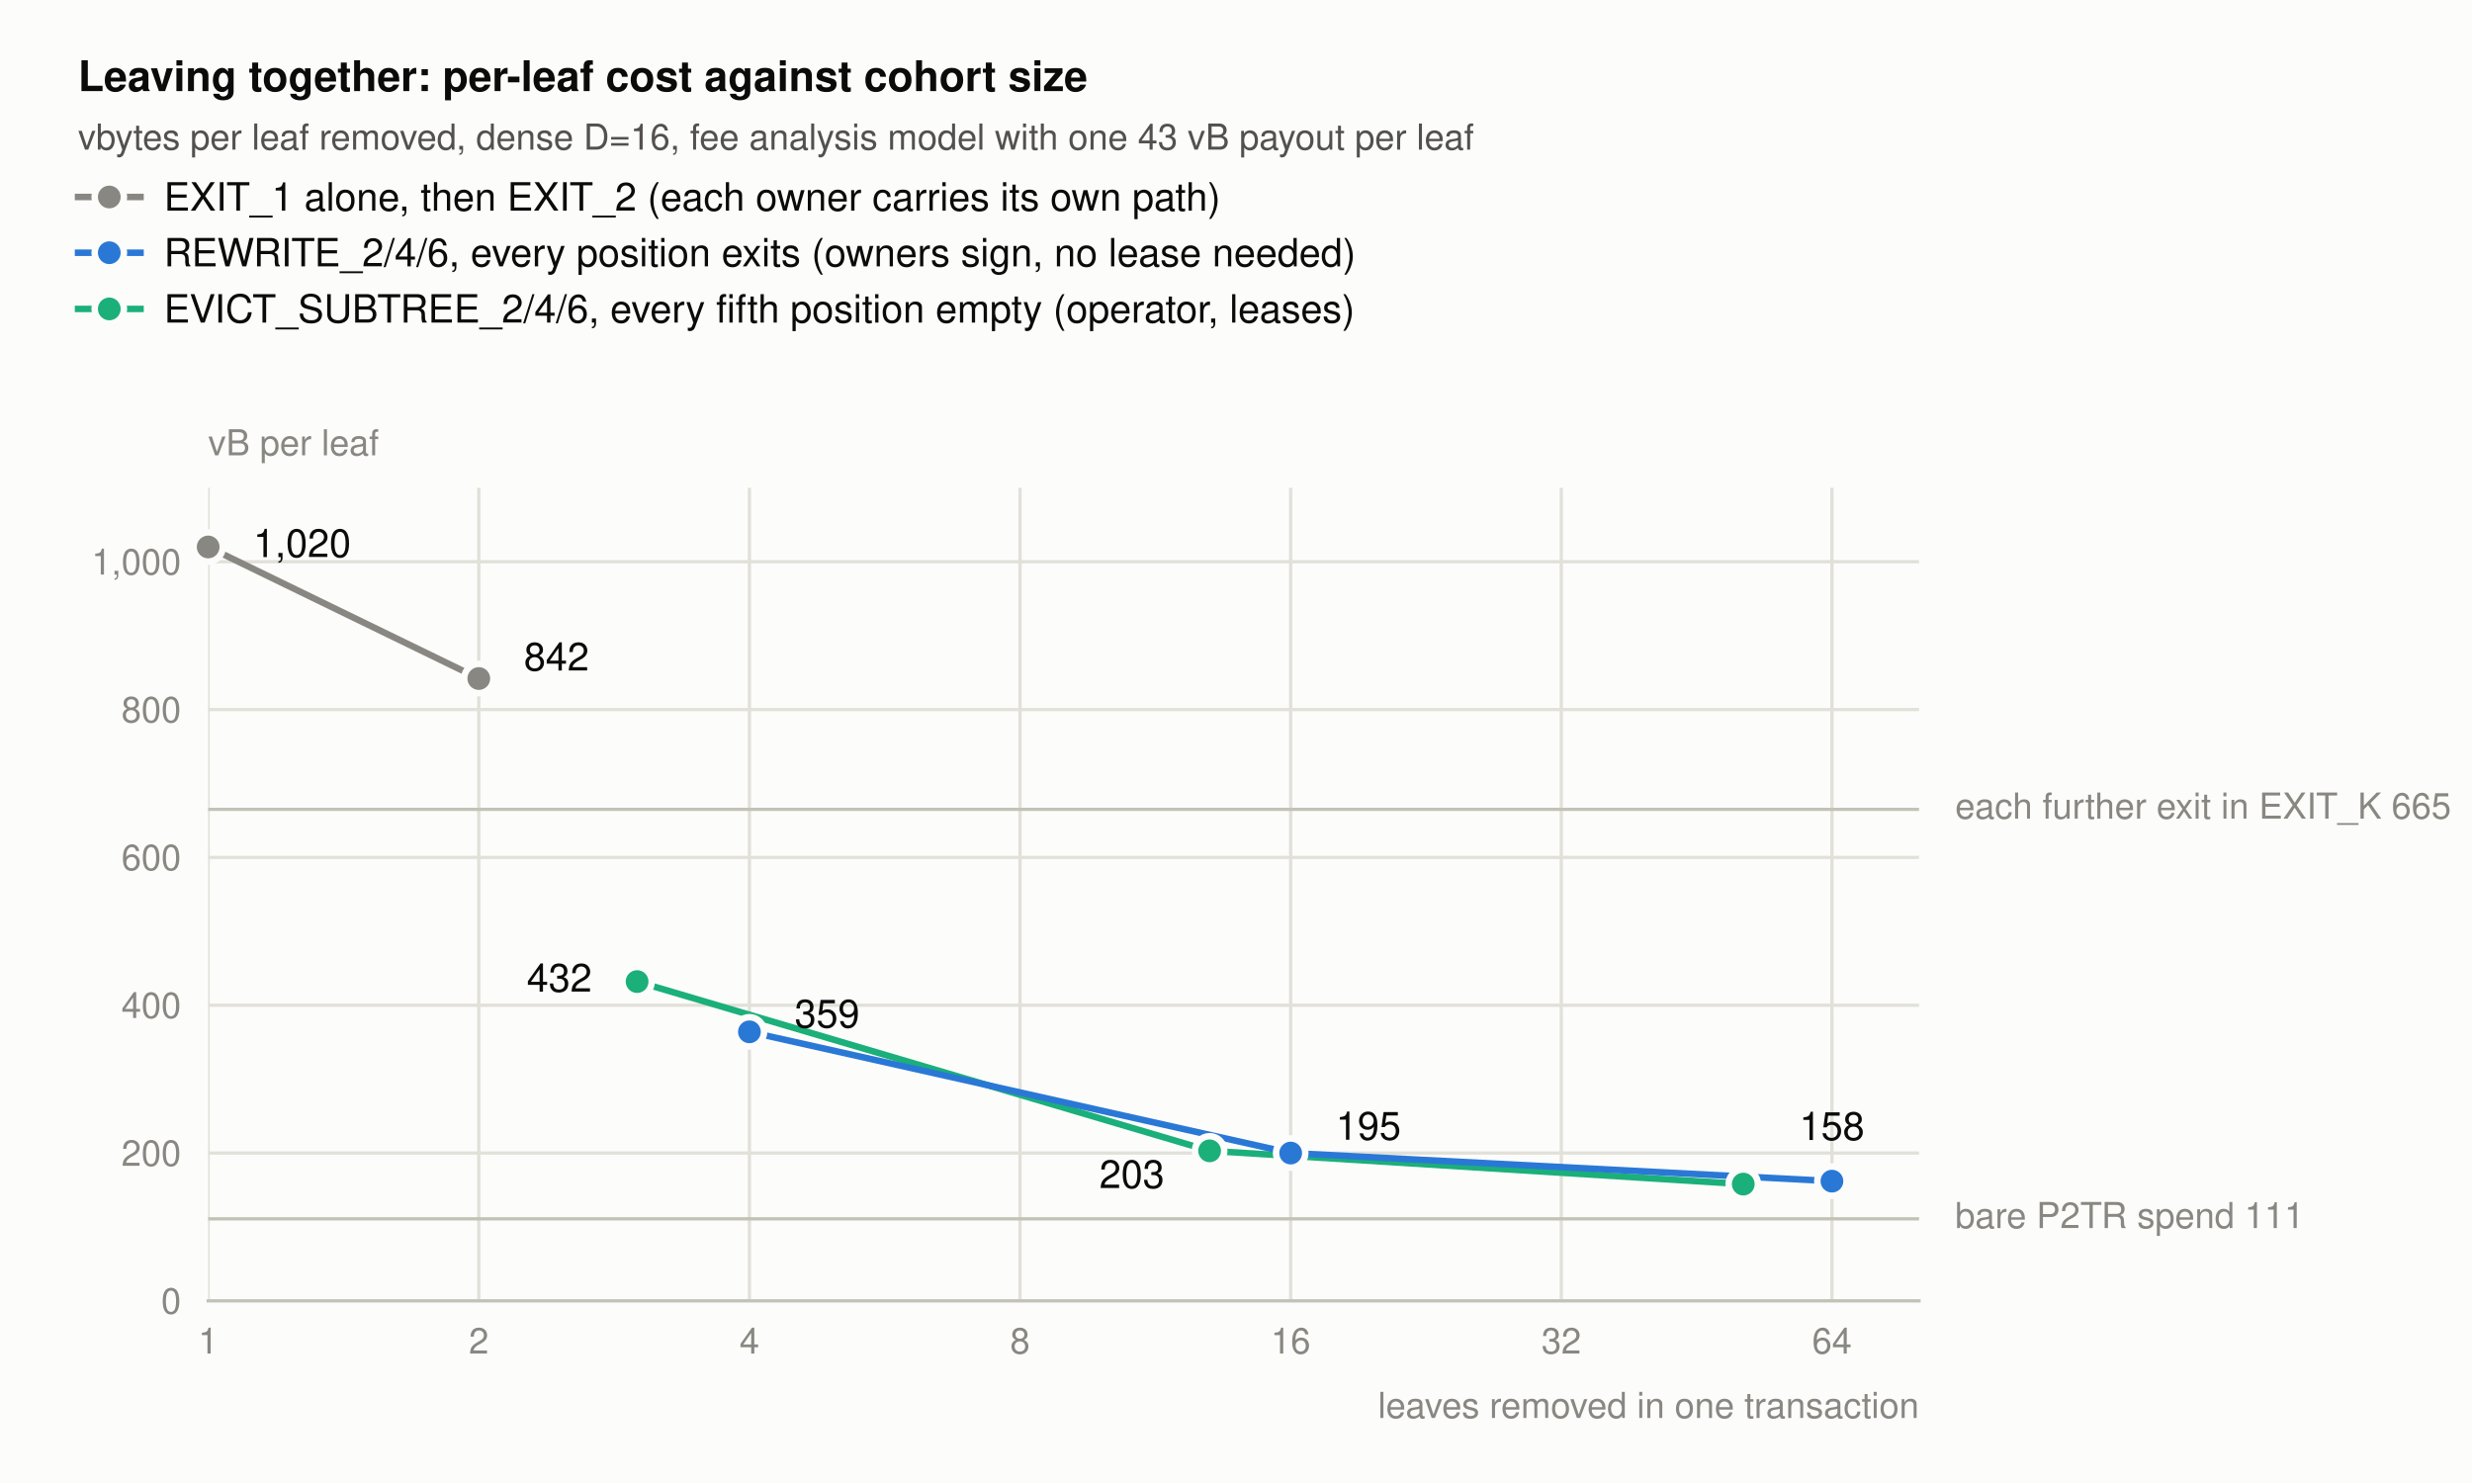
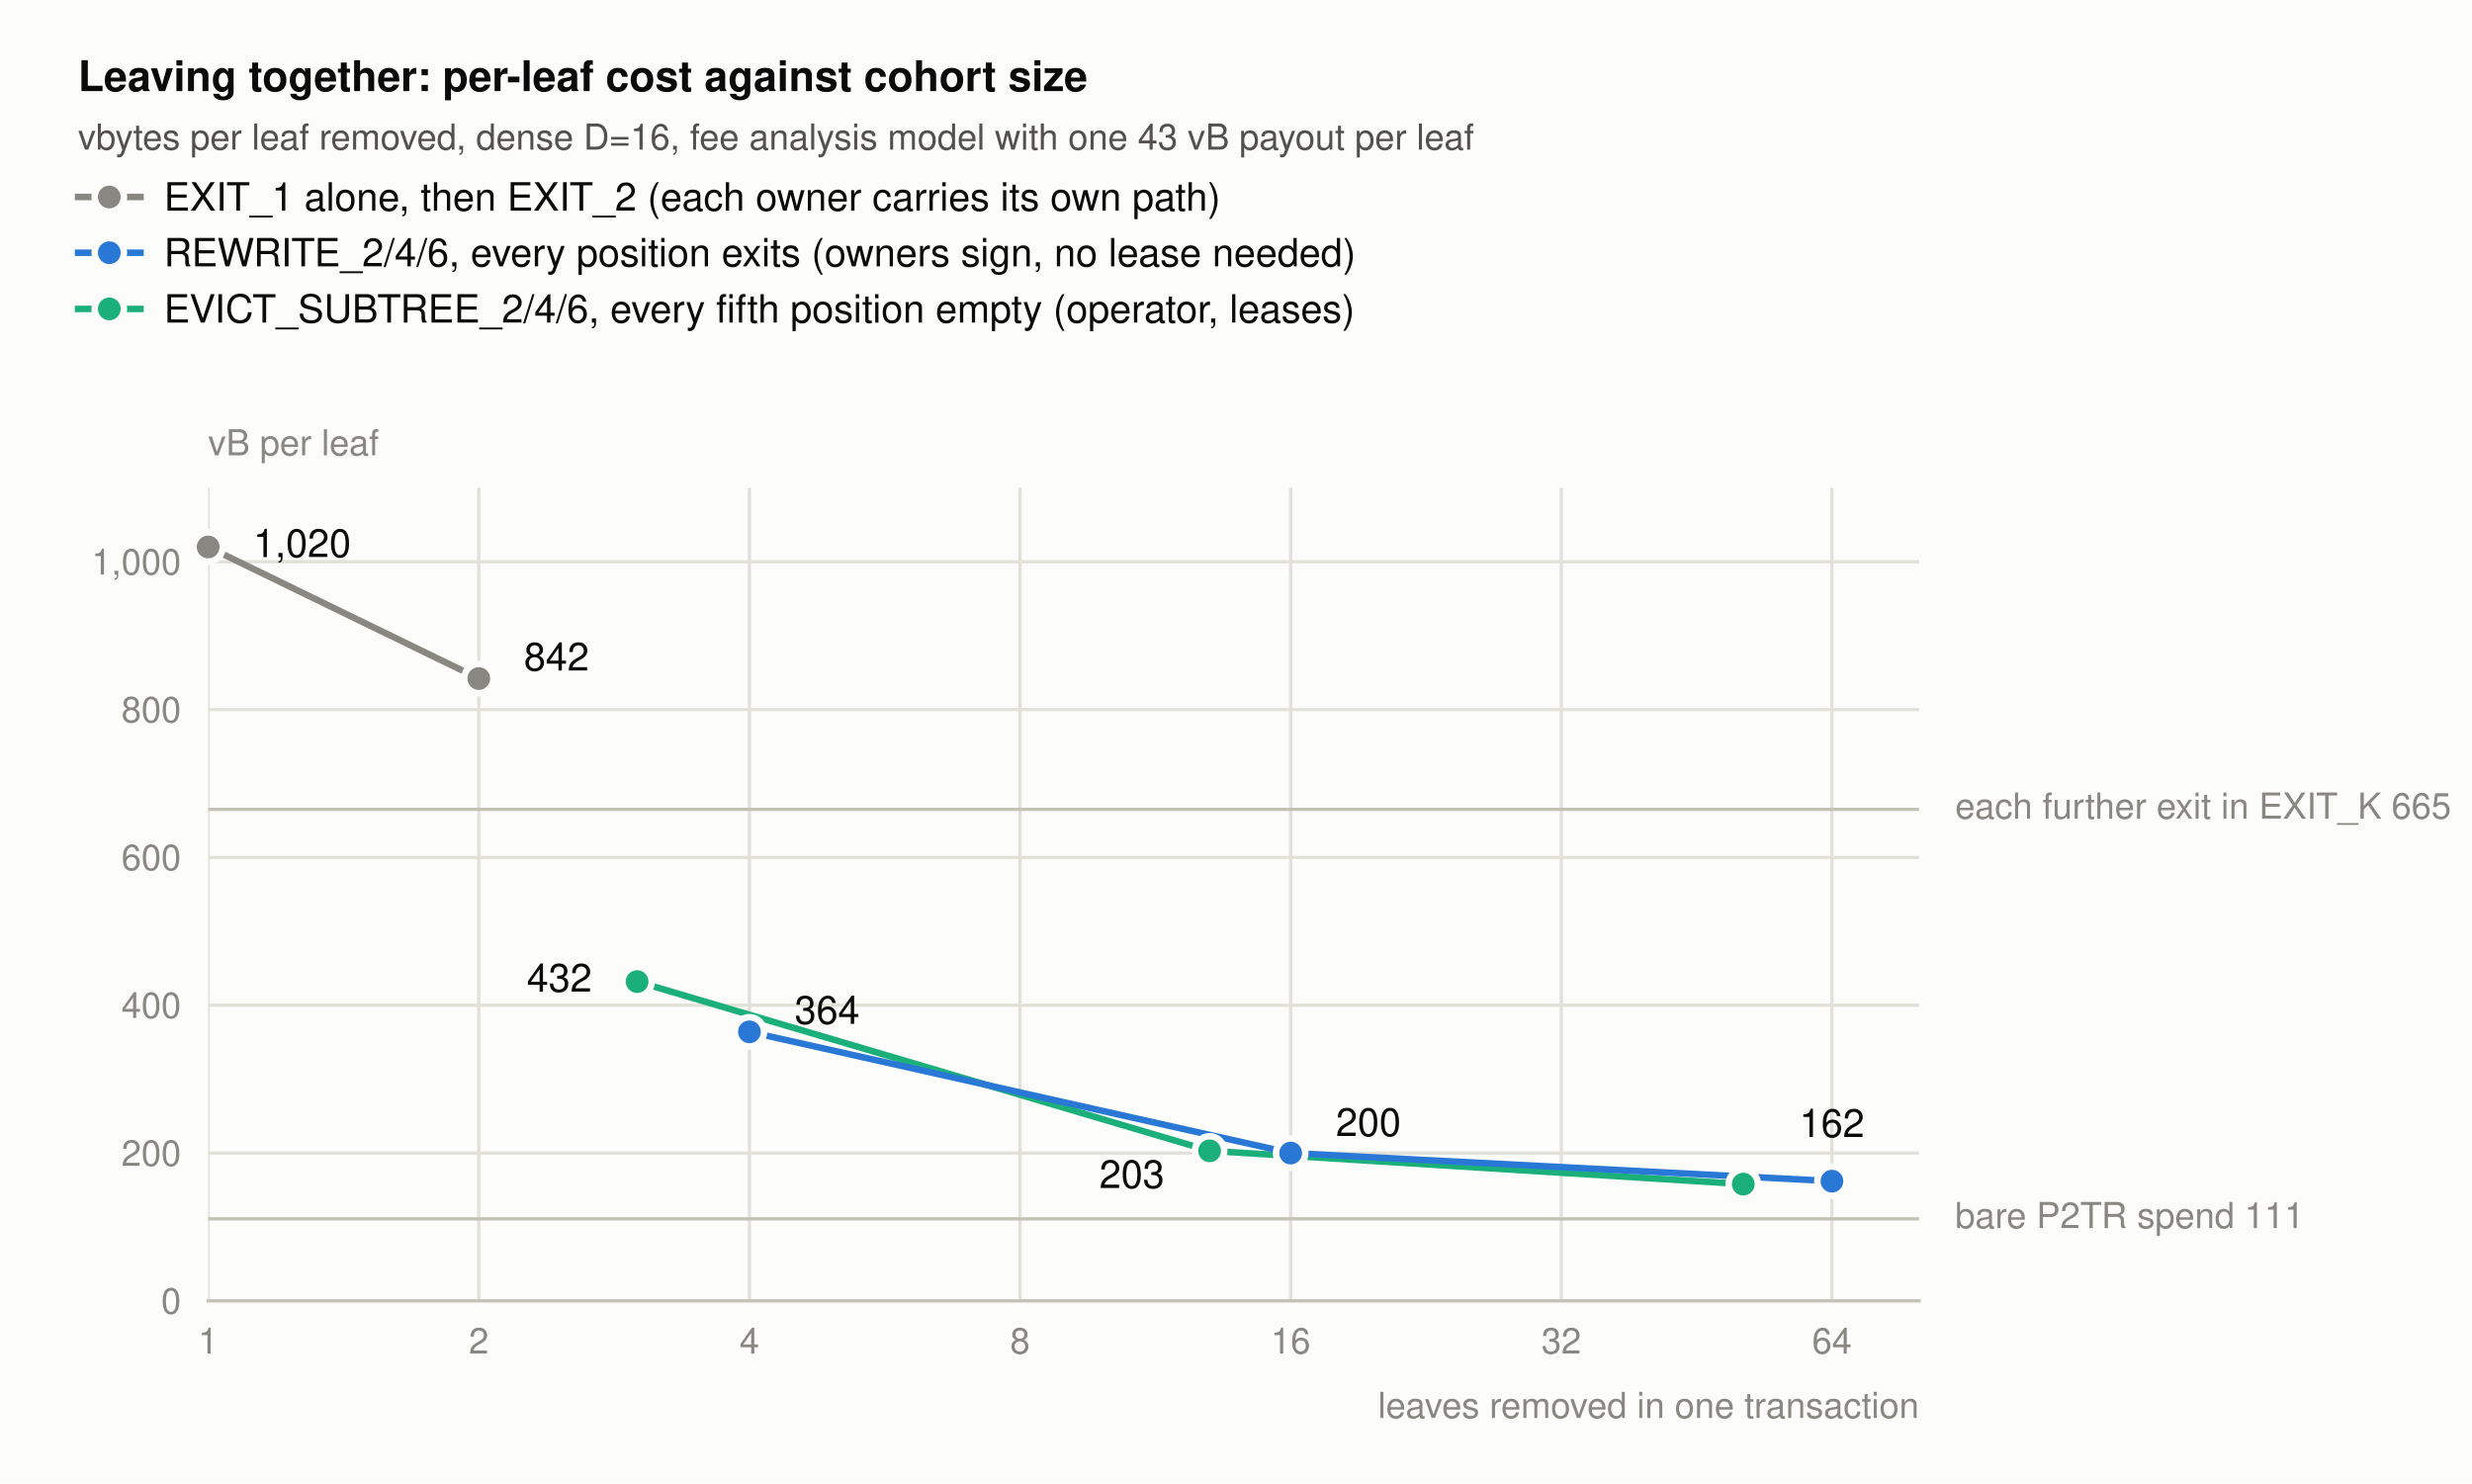
<svg xmlns="http://www.w3.org/2000/svg" xmlns:xlink="http://www.w3.org/1999/xlink" width="547.2pt" height="328.32pt" viewBox="0 0 547.2 328.32" version="1.1">
  <defs>
    <style type="text/css">*{stroke-linejoin: round; stroke-linecap: butt}</style>
  </defs>
  <g id="figure_1">
    <g id="patch_1">
      <path d="M 0 328.32  L 547.2 328.32  L 547.2 0  L 0 0  z " style="fill: #fcfcfb" />
    </g>
    <g id="axes_1">
      <g id="patch_2">
        <path d="M 46.08 288  L 424.8 288  L 424.8 108  L 46.08 108  z " style="fill: #fcfcfb" />
      </g>
      <g id="matplotlib.axis_1">
        <g id="xtick_1">
          <g id="line2d_1">
            <path d="M 46.08 288  L 46.08 108  " clip-path="url(#p14ac6d2b6f)" style="fill: none; stroke: #e1e0d9; stroke-width: 0.72; stroke-linecap: square" />
          </g>
          <g id="line2d_2" />
          <g id="text_1">
            <text style="font-size: 7.92px; font-family: 'Helvetica Neue', 'Helvetica', 'Arial', 'DejaVu Sans', sans-serif; text-anchor: middle; fill: #898781" x="46.08" y="299.655" transform="rotate(-0 46.08 299.6554)">1</text>
          </g>
        </g>
        <g id="xtick_2">
          <g id="line2d_3">
            <path d="M 105.986 288  L 105.986 108  " clip-path="url(#p14ac6d2b6f)" style="fill: none; stroke: #e1e0d9; stroke-width: 0.72; stroke-linecap: square" />
          </g>
          <g id="line2d_4" />
          <g id="text_2">
            <text style="font-size: 7.92px; font-family: 'Helvetica Neue', 'Helvetica', 'Arial', 'DejaVu Sans', sans-serif; text-anchor: middle; fill: #898781" x="105.986" y="299.655" transform="rotate(-0 105.9858 299.6554)">2</text>
          </g>
        </g>
        <g id="xtick_3">
          <g id="line2d_5">
            <path d="M 165.892 288  L 165.892 108  " clip-path="url(#p14ac6d2b6f)" style="fill: none; stroke: #e1e0d9; stroke-width: 0.72; stroke-linecap: square" />
          </g>
          <g id="line2d_6" />
          <g id="text_3">
            <text style="font-size: 7.92px; font-family: 'Helvetica Neue', 'Helvetica', 'Arial', 'DejaVu Sans', sans-serif; text-anchor: middle; fill: #898781" x="165.892" y="299.655" transform="rotate(-0 165.8915 299.6554)">4</text>
          </g>
        </g>
        <g id="xtick_4">
          <g id="line2d_7">
            <path d="M 225.797 288  L 225.797 108  " clip-path="url(#p14ac6d2b6f)" style="fill: none; stroke: #e1e0d9; stroke-width: 0.72; stroke-linecap: square" />
          </g>
          <g id="line2d_8" />
          <g id="text_4">
            <text style="font-size: 7.92px; font-family: 'Helvetica Neue', 'Helvetica', 'Arial', 'DejaVu Sans', sans-serif; text-anchor: middle; fill: #898781" x="225.797" y="299.655" transform="rotate(-0 225.7973 299.6554)">8</text>
          </g>
        </g>
        <g id="xtick_5">
          <g id="line2d_9">
            <path d="M 285.703 288  L 285.703 108  " clip-path="url(#p14ac6d2b6f)" style="fill: none; stroke: #e1e0d9; stroke-width: 0.72; stroke-linecap: square" />
          </g>
          <g id="line2d_10" />
          <g id="text_5">
            <text style="font-size: 7.92px; font-family: 'Helvetica Neue', 'Helvetica', 'Arial', 'DejaVu Sans', sans-serif; text-anchor: middle; fill: #898781" x="285.703" y="299.655" transform="rotate(-0 285.7031 299.6554)">16</text>
          </g>
        </g>
        <g id="xtick_6">
          <g id="line2d_11">
            <path d="M 345.609 288  L 345.609 108  " clip-path="url(#p14ac6d2b6f)" style="fill: none; stroke: #e1e0d9; stroke-width: 0.72; stroke-linecap: square" />
          </g>
          <g id="line2d_12" />
          <g id="text_6">
            <text style="font-size: 7.92px; font-family: 'Helvetica Neue', 'Helvetica', 'Arial', 'DejaVu Sans', sans-serif; text-anchor: middle; fill: #898781" x="345.609" y="299.655" transform="rotate(-0 345.6089 299.6554)">32</text>
          </g>
        </g>
        <g id="xtick_7">
          <g id="line2d_13">
            <path d="M 405.515 288  L 405.515 108  " clip-path="url(#p14ac6d2b6f)" style="fill: none; stroke: #e1e0d9; stroke-width: 0.72; stroke-linecap: square" />
          </g>
          <g id="line2d_14" />
          <g id="text_7">
            <text style="font-size: 7.92px; font-family: 'Helvetica Neue', 'Helvetica', 'Arial', 'DejaVu Sans', sans-serif; text-anchor: middle; fill: #898781" x="405.515" y="299.655" transform="rotate(-0 405.5146 299.6554)">64</text>
          </g>
        </g>
      </g>
      <g id="matplotlib.axis_2">
        <g id="ytick_1">
          <g id="line2d_15">
            <path d="M 46.08 288  L 424.8 288  " clip-path="url(#p14ac6d2b6f)" style="fill: none; stroke: #e1e0d9; stroke-width: 0.72; stroke-linecap: square" />
          </g>
          <g id="line2d_16" />
          <g id="text_8">
            <text style="font-size: 7.92px; font-family: 'Helvetica Neue', 'Helvetica', 'Arial', 'DejaVu Sans', sans-serif; text-anchor: end; fill: #898781" x="40.08" y="290.828" transform="rotate(-0 40.08 290.8277)">0</text>
          </g>
        </g>
        <g id="ytick_2">
          <g id="line2d_17">
            <path d="M 46.08 255.273  L 424.8 255.273  " clip-path="url(#p14ac6d2b6f)" style="fill: none; stroke: #e1e0d9; stroke-width: 0.72; stroke-linecap: square" />
          </g>
          <g id="line2d_18" />
          <g id="text_9">
            <text style="font-size: 7.92px; font-family: 'Helvetica Neue', 'Helvetica', 'Arial', 'DejaVu Sans', sans-serif; text-anchor: end; fill: #898781" x="40.08" y="258.1" transform="rotate(-0 40.08 258.1004)">200</text>
          </g>
        </g>
        <g id="ytick_3">
          <g id="line2d_19">
            <path d="M 46.08 222.545  L 424.8 222.545  " clip-path="url(#p14ac6d2b6f)" style="fill: none; stroke: #e1e0d9; stroke-width: 0.72; stroke-linecap: square" />
          </g>
          <g id="line2d_20" />
          <g id="text_10">
            <text style="font-size: 7.92px; font-family: 'Helvetica Neue', 'Helvetica', 'Arial', 'DejaVu Sans', sans-serif; text-anchor: end; fill: #898781" x="40.08" y="225.373" transform="rotate(-0 40.08 225.3731)">400</text>
          </g>
        </g>
        <g id="ytick_4">
          <g id="line2d_21">
            <path d="M 46.08 189.818  L 424.8 189.818  " clip-path="url(#p14ac6d2b6f)" style="fill: none; stroke: #e1e0d9; stroke-width: 0.72; stroke-linecap: square" />
          </g>
          <g id="line2d_22" />
          <g id="text_11">
            <text style="font-size: 7.92px; font-family: 'Helvetica Neue', 'Helvetica', 'Arial', 'DejaVu Sans', sans-serif; text-anchor: end; fill: #898781" x="40.08" y="192.646" transform="rotate(-0 40.08 192.6459)">600</text>
          </g>
        </g>
        <g id="ytick_5">
          <g id="line2d_23">
            <path d="M 46.08 157.091  L 424.8 157.091  " clip-path="url(#p14ac6d2b6f)" style="fill: none; stroke: #e1e0d9; stroke-width: 0.72; stroke-linecap: square" />
          </g>
          <g id="line2d_24" />
          <g id="text_12">
            <text style="font-size: 7.92px; font-family: 'Helvetica Neue', 'Helvetica', 'Arial', 'DejaVu Sans', sans-serif; text-anchor: end; fill: #898781" x="40.08" y="159.919" transform="rotate(-0 40.08 159.9186)">800</text>
          </g>
        </g>
        <g id="ytick_6">
          <g id="line2d_25">
            <path d="M 46.08 124.364  L 424.8 124.364  " clip-path="url(#p14ac6d2b6f)" style="fill: none; stroke: #e1e0d9; stroke-width: 0.72; stroke-linecap: square" />
          </g>
          <g id="line2d_26" />
          <g id="text_13">
            <text style="font-size: 7.92px; font-family: 'Helvetica Neue', 'Helvetica', 'Arial', 'DejaVu Sans', sans-serif; text-anchor: end; fill: #898781" x="40.08" y="127.191" transform="rotate(-0 40.08 127.1913)">1,000</text>
          </g>
        </g>
      </g>
      <g id="line2d_27">
        <path d="M 46.08 179.182  L 424.8 179.182  " clip-path="url(#p14ac6d2b6f)" style="fill: none; stroke: #c3c2b7; stroke-width: 0.72; stroke-linecap: square" />
      </g>
      <g id="line2d_28">
        <path d="M 46.08 269.836  L 424.8 269.836  " clip-path="url(#p14ac6d2b6f)" style="fill: none; stroke: #c3c2b7; stroke-width: 0.72; stroke-linecap: square" />
      </g>
      <g id="patch_3">
        <path d="M 46.08 288  L 424.8 288  " style="fill: none; stroke: #c3c2b7; stroke-width: 0.72; stroke-linejoin: miter; stroke-linecap: square" />
      </g>
      <g id="text_14">
        <text style="font-size: 7.92px; font-family: 'Helvetica Neue', 'Helvetica', 'Arial', 'DejaVu Sans', sans-serif; text-anchor: start; fill: #898781" x="432.8" y="181.229" transform="rotate(-0 432.8 181.2293)">each further exit in EXIT_K 665</text>
      </g>
      <g id="text_15">
        <text style="font-size: 7.92px; font-family: 'Helvetica Neue', 'Helvetica', 'Arial', 'DejaVu Sans', sans-serif; text-anchor: start; fill: #898781" x="432.8" y="271.884" transform="rotate(-0 432.8 271.8838)">bare P2TR spend 111</text>
      </g>
      <g id="line2d_29">
        <path d="M 46.08 121.091  L 105.986 150.218  " clip-path="url(#p14ac6d2b6f)" style="fill: none; stroke: #898781; stroke-width: 1.44; stroke-linecap: round" />
      </g>
      <g id="line2d_30">
        <path d="M 141.028 217.309  L 267.758 254.782  L 385.891 262.145  " clip-path="url(#p14ac6d2b6f)" style="fill: none; stroke: #1baf7a; stroke-width: 1.44; stroke-linecap: round" />
      </g>
      <g id="line2d_31">
        <path d="M 165.892 228.436  L 285.703 255.273  L 405.515 261.491  " clip-path="url(#p14ac6d2b6f)" style="fill: none; stroke: #2a78d6; stroke-width: 1.44; stroke-linecap: round" />
      </g>
      <g id="text_16">
        <text style="font-size: 8.64px; font-family: 'Helvetica Neue', 'Helvetica', 'Arial', 'DejaVu Sans', sans-serif; text-anchor: start; fill: #0b0b0b" x="56.08" y="123.324" transform="rotate(-0 56.08 123.3245)">1,020</text>
      </g>
      <g id="text_17">
        <text style="font-size: 8.64px; font-family: 'Helvetica Neue', 'Helvetica', 'Arial', 'DejaVu Sans', sans-serif; text-anchor: start; fill: #0b0b0b" x="115.986" y="148.452" transform="rotate(-0 115.9858 148.4518)">842</text>
      </g>
      <g id="text_18">
        <text style="font-size: 8.64px; font-family: 'Helvetica Neue', 'Helvetica', 'Arial', 'DejaVu Sans', sans-serif; text-anchor: end; fill: #0b0b0b" x="131.028" y="219.543" transform="rotate(-0 131.0284 219.5427)">432</text>
      </g>
      <g id="text_19">
-         <text style="font-size: 8.64px; font-family: 'Helvetica Neue', 'Helvetica', 'Arial', 'DejaVu Sans', sans-serif; text-anchor: start; fill: #0b0b0b" x="175.892" y="227.488" transform="rotate(-0 175.8915 227.4881)">359</text>
+         <text style="font-size: 8.64px; font-family: 'Helvetica Neue', 'Helvetica', 'Arial', 'DejaVu Sans', sans-serif; text-anchor: start; fill: #0b0b0b" x="175.892" y="226.67" transform="rotate(-0 175.8915 226.6699)">364</text>
      </g>
      <g id="text_20">
        <text style="font-size: 8.64px; font-family: 'Helvetica Neue', 'Helvetica', 'Arial', 'DejaVu Sans', sans-serif; text-anchor: end; fill: #0b0b0b" x="257.758" y="263.015" transform="rotate(-0 257.7577 263.0154)">203</text>
      </g>
      <g id="text_21">
-         <text style="font-size: 8.64px; font-family: 'Helvetica Neue', 'Helvetica', 'Arial', 'DejaVu Sans', sans-serif; text-anchor: start; fill: #0b0b0b" x="295.703" y="252.324" transform="rotate(-0 295.7031 252.3245)">195</text>
+         <text style="font-size: 8.64px; font-family: 'Helvetica Neue', 'Helvetica', 'Arial', 'DejaVu Sans', sans-serif; text-anchor: start; fill: #0b0b0b" x="295.703" y="251.506" transform="rotate(-0 295.7031 251.5063)">200</text>
      </g>
      <g id="text_22">
-         <text style="font-size: 8.64px; font-family: 'Helvetica Neue', 'Helvetica', 'Arial', 'DejaVu Sans', sans-serif; text-anchor: middle; fill: #0b0b0b" x="405.515" y="252.379" transform="rotate(-0 405.5146 252.379)">158</text>
+         <text style="font-size: 8.64px; font-family: 'Helvetica Neue', 'Helvetica', 'Arial', 'DejaVu Sans', sans-serif; text-anchor: middle; fill: #0b0b0b" x="405.515" y="251.724" transform="rotate(-0 405.5146 251.7245)">162</text>
      </g>
      <g id="line2d_32">
        <defs>
          <path id="m3a61902f1b" d="M 0 3.24  C 0.859 3.24 1.683 2.899 2.291 2.291  C 2.899 1.683 3.24 0.859 3.24 0  C 3.24 -0.859 2.899 -1.683 2.291 -2.291  C 1.683 -2.899 0.859 -3.24 0 -3.24  C -0.859 -3.24 -1.683 -2.899 -2.291 -2.291  C -2.899 -1.683 -3.24 -0.859 -3.24 0  C -3.24 0.859 -2.899 1.683 -2.291 2.291  C -1.683 2.899 -0.859 3.24 0 3.24  z " style="stroke: #fcfcfb; stroke-width: 1.44" />
        </defs>
        <g>
          <use xlink:href="#m3a61902f1b" x="46.08" y="121.091" style="fill: #898781; stroke: #fcfcfb; stroke-width: 1.44" />
          <use xlink:href="#m3a61902f1b" x="105.986" y="150.218" style="fill: #898781; stroke: #fcfcfb; stroke-width: 1.44" />
        </g>
      </g>
      <g id="line2d_33">
        <defs>
          <path id="m87397ed6df" d="M 0 3.24  C 0.859 3.24 1.683 2.899 2.291 2.291  C 2.899 1.683 3.24 0.859 3.24 0  C 3.24 -0.859 2.899 -1.683 2.291 -2.291  C 1.683 -2.899 0.859 -3.24 0 -3.24  C -0.859 -3.24 -1.683 -2.899 -2.291 -2.291  C -2.899 -1.683 -3.24 -0.859 -3.24 0  C -3.24 0.859 -2.899 1.683 -2.291 2.291  C -1.683 2.899 -0.859 3.24 0 3.24  z " style="stroke: #fcfcfb; stroke-width: 1.44" />
        </defs>
        <g>
          <use xlink:href="#m87397ed6df" x="141.028" y="217.309" style="fill: #1baf7a; stroke: #fcfcfb; stroke-width: 1.44" />
          <use xlink:href="#m87397ed6df" x="267.758" y="254.782" style="fill: #1baf7a; stroke: #fcfcfb; stroke-width: 1.44" />
          <use xlink:href="#m87397ed6df" x="385.891" y="262.145" style="fill: #1baf7a; stroke: #fcfcfb; stroke-width: 1.44" />
        </g>
      </g>
      <g id="line2d_34">
        <defs>
          <path id="m91e511d111" d="M 0 3.24  C 0.859 3.24 1.683 2.899 2.291 2.291  C 2.899 1.683 3.24 0.859 3.24 0  C 3.24 -0.859 2.899 -1.683 2.291 -2.291  C 1.683 -2.899 0.859 -3.24 0 -3.24  C -0.859 -3.24 -1.683 -2.899 -2.291 -2.291  C -2.899 -1.683 -3.24 -0.859 -3.24 0  C -3.24 0.859 -2.899 1.683 -2.291 2.291  C -1.683 2.899 -0.859 3.24 0 3.24  z " style="stroke: #fcfcfb; stroke-width: 1.44" />
        </defs>
        <g>
          <use xlink:href="#m91e511d111" x="165.892" y="228.436" style="fill: #2a78d6; stroke: #fcfcfb; stroke-width: 1.44" />
          <use xlink:href="#m91e511d111" x="285.703" y="255.273" style="fill: #2a78d6; stroke: #fcfcfb; stroke-width: 1.44" />
          <use xlink:href="#m91e511d111" x="405.515" y="261.491" style="fill: #2a78d6; stroke: #fcfcfb; stroke-width: 1.44" />
        </g>
      </g>
    </g>
    <g id="text_23">
      <text style="font-weight: 600; font-size: 9.36px; font-family: 'Helvetica Neue', 'Helvetica', 'Arial', 'DejaVu Sans', sans-serif; text-anchor: start; fill: #0b0b0b" x="17.28" y="20.16" transform="rotate(-0 17.28 20.16)">Leaving together: per-leaf cost against cohort size</text>
    </g>
    <g id="text_24">
      <text style="font-size: 7.92px; font-family: 'Helvetica Neue', 'Helvetica', 'Arial', 'DejaVu Sans', sans-serif; text-anchor: start; fill: #52514e" x="17.28" y="33.12" transform="rotate(-0 17.28 33.12)">vbytes per leaf removed, dense D=16, fee analysis model with one 43 vB payout per leaf</text>
    </g>
    <g id="text_25">
      <text style="font-size: 7.92px; font-family: 'Helvetica Neue', 'Helvetica', 'Arial', 'DejaVu Sans', sans-serif; text-anchor: end; fill: #898781" x="424.8" y="313.92" transform="rotate(-0 424.8 313.92)">leaves removed in one transaction</text>
    </g>
    <g id="text_26">
      <text style="font-size: 7.92px; font-family: 'Helvetica Neue', 'Helvetica', 'Arial', 'DejaVu Sans', sans-serif; text-anchor: start; fill: #898781" x="46.08" y="100.8" transform="rotate(-0 46.08 100.8)">vB per leaf</text>
    </g>
    <g id="legend_1">
      <g id="line2d_35">
        <path d="M 17.28 43.611  L 24.192 43.611  L 31.104 43.611  " style="fill: none; stroke: #898781; stroke-width: 1.44; stroke-linecap: square" />
        <g>
          <use xlink:href="#m3a61902f1b" x="24.192" y="43.611" style="fill: #898781; stroke: #fcfcfb; stroke-width: 1.44" />
        </g>
      </g>
      <g id="text_27">
        <text style="font-size: 8.64px; font-family: 'Helvetica Neue', 'Helvetica', 'Arial', 'DejaVu Sans', sans-serif; text-anchor: start; fill: #0b0b0b" x="36.288" y="46.635" transform="rotate(-0 36.288 46.6353)">EXIT_1 alone, then EXIT_2 (each owner carries its own path)</text>
      </g>
      <g id="line2d_36">
        <path d="M 17.28 55.949  L 24.192 55.949  L 31.104 55.949  " style="fill: none; stroke: #2a78d6; stroke-width: 1.44; stroke-linecap: square" />
        <g>
          <use xlink:href="#m91e511d111" x="24.192" y="55.949" style="fill: #2a78d6; stroke: #fcfcfb; stroke-width: 1.44" />
        </g>
      </g>
      <g id="text_28">
        <text style="font-size: 8.64px; font-family: 'Helvetica Neue', 'Helvetica', 'Arial', 'DejaVu Sans', sans-serif; text-anchor: start; fill: #0b0b0b" x="36.288" y="58.973" transform="rotate(-0 36.288 58.97295)">REWRITE_2/4/6, every position exits (owners sign, no lease needed)</text>
      </g>
      <g id="line2d_37">
        <path d="M 17.28 68.391  L 24.192 68.391  L 31.104 68.391  " style="fill: none; stroke: #1baf7a; stroke-width: 1.44; stroke-linecap: square" />
        <g>
          <use xlink:href="#m87397ed6df" x="24.192" y="68.391" style="fill: #1baf7a; stroke: #fcfcfb; stroke-width: 1.44" />
        </g>
      </g>
      <g id="text_29">
        <text style="font-size: 8.64px; font-family: 'Helvetica Neue', 'Helvetica', 'Arial', 'DejaVu Sans', sans-serif; text-anchor: start; fill: #0b0b0b" x="36.288" y="71.415" transform="rotate(-0 36.288 71.41455)">EVICT_SUBTREE_2/4/6, every fifth position empty (operator, leases)</text>
      </g>
    </g>
  </g>
  <defs>
    <clipPath id="p14ac6d2b6f">
      <rect x="46.08" y="108" width="378.72" height="180" />
    </clipPath>
  </defs>
</svg>
